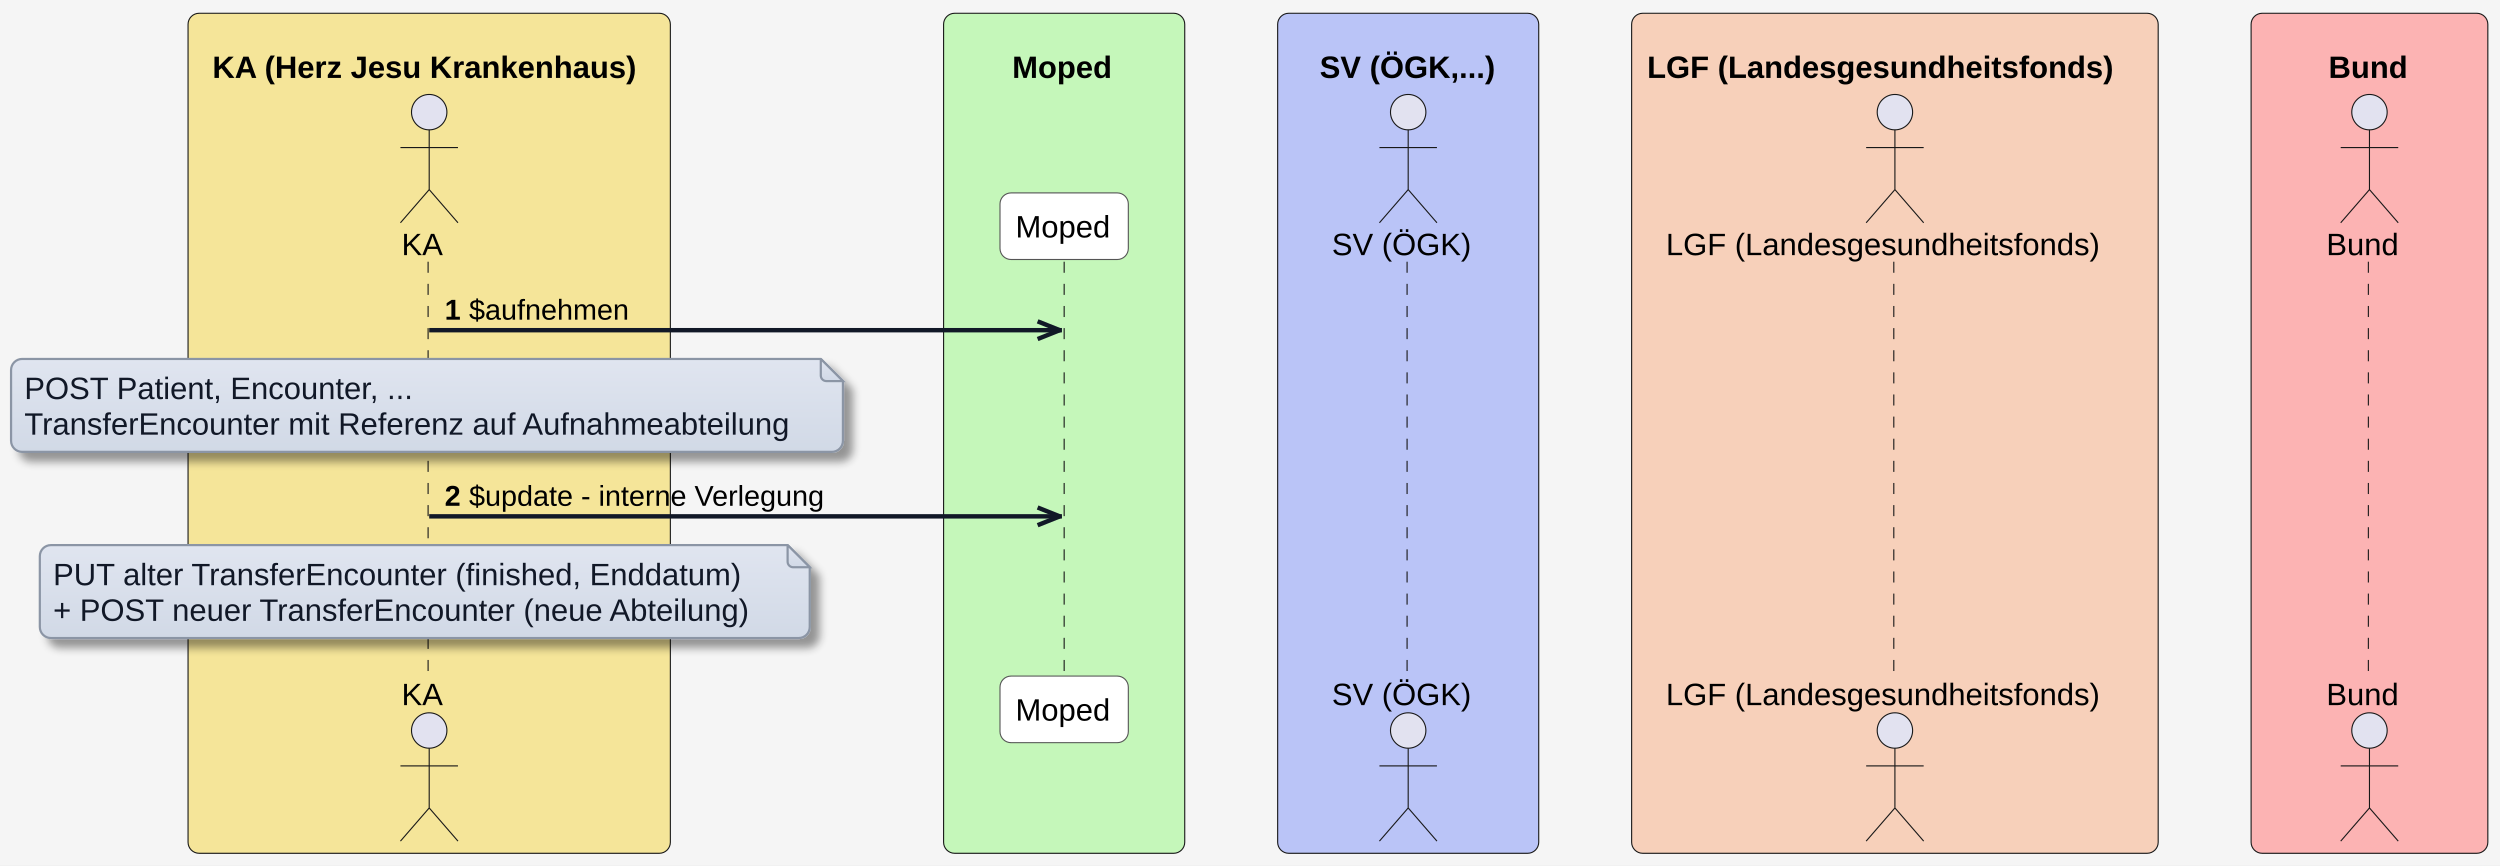
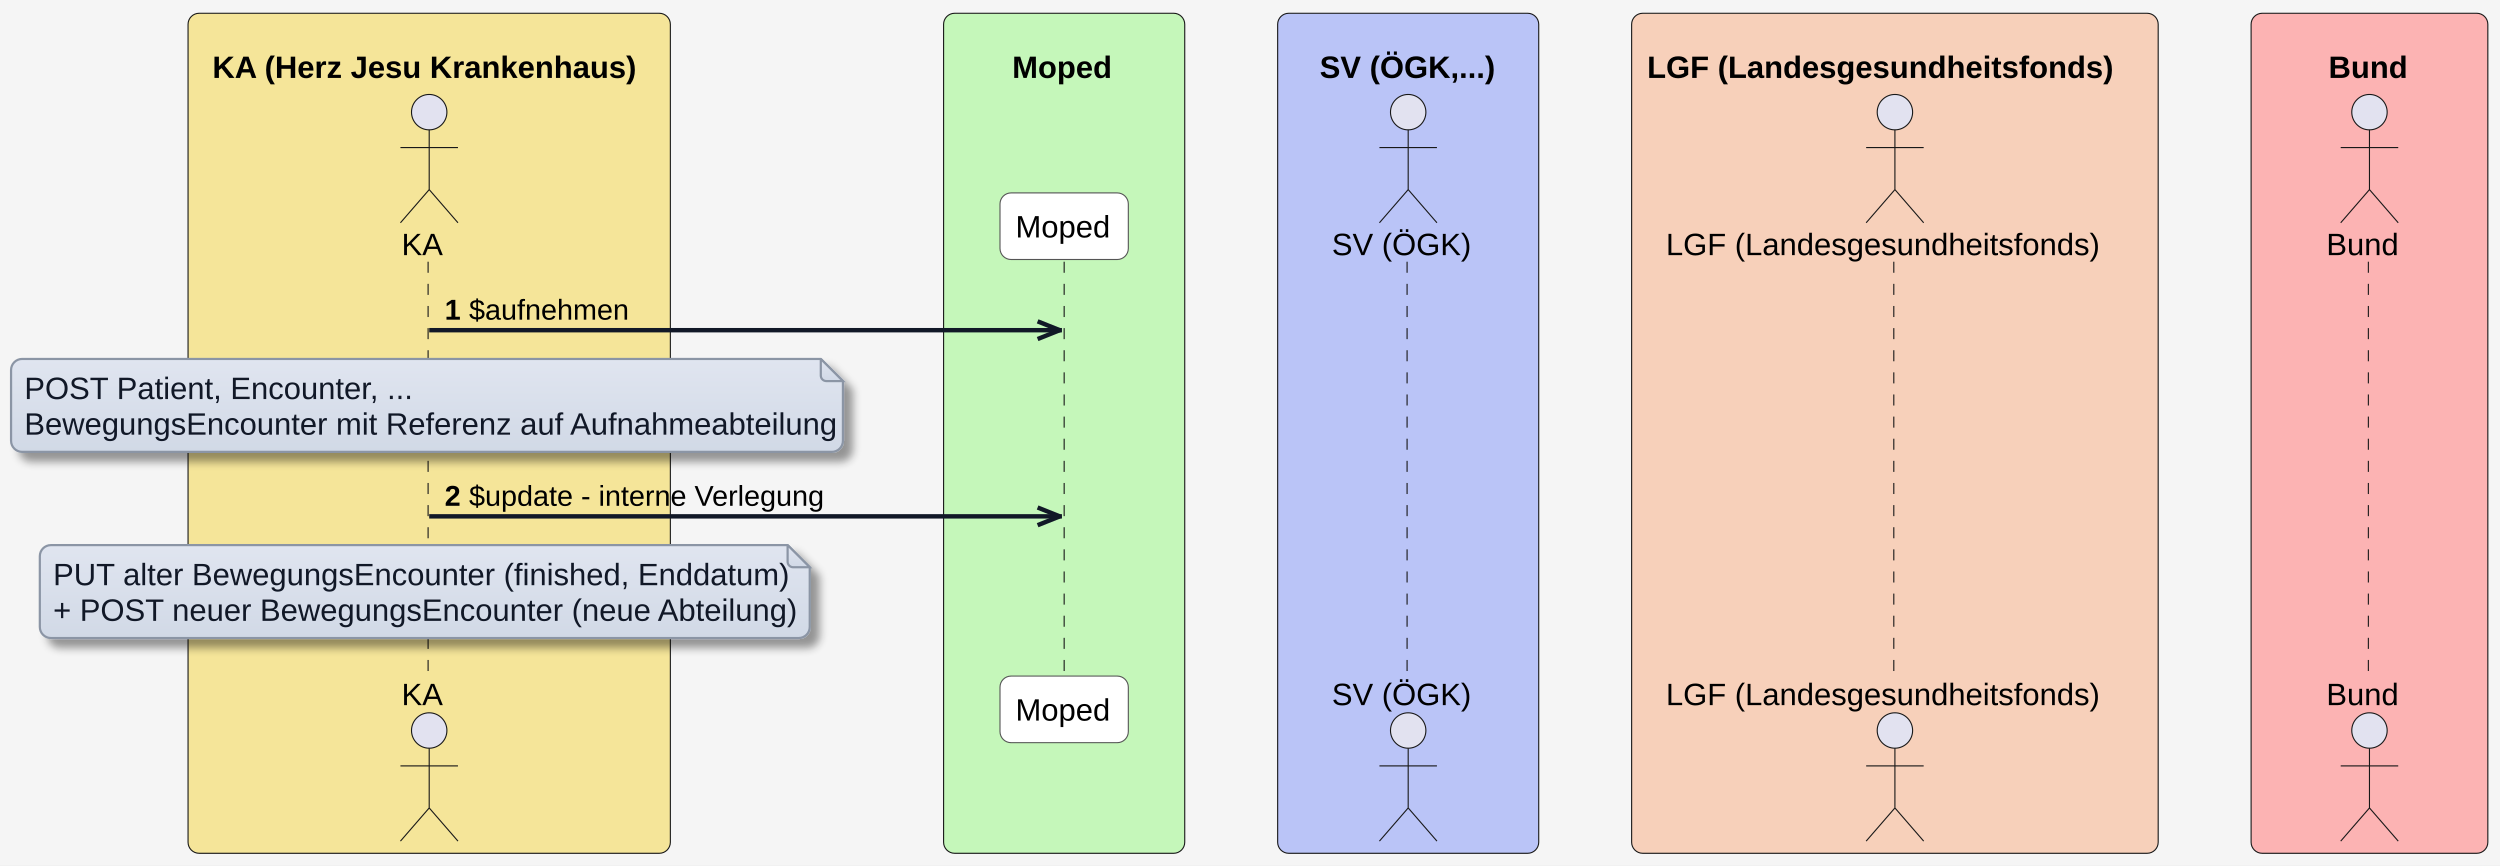
<svg xmlns="http://www.w3.org/2000/svg" contentStyleType="text/css" height="391px" preserveAspectRatio="none" style="width:1130px;height:391px;background:#F5F5F5;" version="1.1" viewBox="0 0 1130 391" width="1130px" zoomAndPan="magnify">
  <defs>
    <linearGradient id="g1vkpq45m3zqy70" x1="50%" x2="50%" y1="0%" y2="100%">
      <stop offset="0%" stop-color="#E0E5F0" />
      <stop offset="100%" stop-color="#D1D9E6" />
    </linearGradient>
    <filter height="300%" id="f1vkpq45m3zqy7" width="300%" x="-1" y="-1">
      <feGaussianBlur result="blurOut" stdDeviation="2.0" />
      <feColorMatrix in="blurOut" result="blurOut2" type="matrix" values="0 0 0 0 0 0 0 0 0 0 0 0 0 0 0 0 0 0 .4 0" />
      <feOffset dx="4.0" dy="4.0" in="blurOut2" result="blurOut3" />
      <feBlend in="SourceGraphic" in2="blurOut3" mode="normal" />
    </filter>
  </defs>
  <g>
    <rect fill="#F5F5F5" height="391" style="stroke:none;stroke-width:1.0;" width="1130" x="0" y="0" />
    <rect fill="#F5E599" height="379.687" rx="5" ry="5" style="stroke:#181818;stroke-width:0.5;" width="218" x="85" y="6" />
    <text fill="#000000" font-family="Arial" font-size="14" font-weight="bold" lengthAdjust="spacing" textLength="4" x="88" y="19.132"> </text>
    <text fill="#000000" font-family="Arial" font-size="14" font-weight="bold" lengthAdjust="spacing" textLength="196" x="96" y="35.23">KA (Herz Jesu Krankenhaus)</text>
    <rect fill="#C5F7BA" height="379.687" rx="5" ry="5" style="stroke:#181818;stroke-width:0.5;" width="109" x="426.5" y="6" />
    <text fill="#000000" font-family="Arial" font-size="14" font-weight="bold" lengthAdjust="spacing" textLength="4" x="429.5" y="19.132"> </text>
    <text fill="#000000" font-family="Arial" font-size="14" font-weight="bold" lengthAdjust="spacing" textLength="47" x="457.5" y="35.23">Moped</text>
    <rect fill="#BAC4F7" height="379.687" rx="5" ry="5" style="stroke:#181818;stroke-width:0.5;" width="118" x="577.5" y="6" />
    <text fill="#000000" font-family="Arial" font-size="14" font-weight="bold" lengthAdjust="spacing" textLength="4" x="580.5" y="19.132"> </text>
    <text fill="#000000" font-family="Arial" font-size="14" font-weight="bold" lengthAdjust="spacing" textLength="80" x="596.5" y="35.23">SV (ÖGK,...)</text>
    <rect fill="#F7D0BA" height="379.687" rx="5" ry="5" style="stroke:#181818;stroke-width:0.5;" width="238" x="737.5" y="6" />
    <text fill="#000000" font-family="Arial" font-size="14" font-weight="bold" lengthAdjust="spacing" textLength="4" x="740.5" y="19.132"> </text>
    <text fill="#000000" font-family="Arial" font-size="14" font-weight="bold" lengthAdjust="spacing" textLength="220" x="744.5" y="35.23">LGF (Landesgesundheitsfonds)</text>
    <rect fill="#FCB3B3" height="379.687" rx="5" ry="5" style="stroke:#181818;stroke-width:0.5;" width="107" x="1017.5" y="6" />
    <text fill="#000000" font-family="Arial" font-size="14" font-weight="bold" lengthAdjust="spacing" textLength="4" x="1020.5" y="19.132"> </text>
    <text fill="#000000" font-family="Arial" font-size="14" font-weight="bold" lengthAdjust="spacing" textLength="37" x="1052.5" y="35.23">Bund</text>
    <line style="stroke:#181818;stroke-width:0.5;stroke-dasharray:5.0,5.0;" x1="193.5" x2="193.5" y1="118.296" y2="306.588" />
    <line style="stroke:#181818;stroke-width:0.5;stroke-dasharray:5.0,5.0;" x1="481" x2="481" y1="118.296" y2="306.588" />
    <line style="stroke:#181818;stroke-width:0.5;stroke-dasharray:5.0,5.0;" x1="636" x2="636" y1="118.296" y2="306.588" />
    <line style="stroke:#181818;stroke-width:0.5;stroke-dasharray:5.0,5.0;" x1="856" x2="856" y1="118.296" y2="306.588" />
    <line style="stroke:#181818;stroke-width:0.5;stroke-dasharray:5.0,5.0;" x1="1070.5" x2="1070.5" y1="118.296" y2="306.588" />
    <text fill="#000000" font-family="Arial" font-size="14" lengthAdjust="spacing" textLength="19" x="181.5" y="115.329">KA</text>
    <ellipse cx="194" cy="50.697" fill="#E2E2F0" rx="8" ry="8" style="stroke:#181818;stroke-width:0.5;" />
    <path d="M194,58.697 L194,85.697 M181,66.697 L207,66.697 M194,85.697 L181,100.697 M194,85.697 L207,100.697 " fill="none" style="stroke:#181818;stroke-width:0.5;" />
    <text fill="#000000" font-family="Arial" font-size="14" lengthAdjust="spacing" textLength="19" x="181.5" y="318.72">KA</text>
    <ellipse cx="194" cy="330.187" fill="#E2E2F0" rx="8" ry="8" style="stroke:#181818;stroke-width:0.5;" />
    <path d="M194,338.187 L194,365.187 M181,346.187 L207,346.187 M194,365.187 L181,380.187 M194,365.187 L207,380.187 " fill="none" style="stroke:#181818;stroke-width:0.5;" />
    <rect fill="#FFFFFF" height="30.099" rx="5" ry="5" style="stroke:#555555;stroke-width:0.5;" width="58" x="452" y="87.197" />
    <text fill="#000000" font-family="Arial" font-size="14" lengthAdjust="spacing" textLength="44" x="459" y="107.329">Moped</text>
    <rect fill="#FFFFFF" height="30.099" rx="5" ry="5" style="stroke:#555555;stroke-width:0.5;" width="58" x="452" y="305.588" />
    <text fill="#000000" font-family="Arial" font-size="14" lengthAdjust="spacing" textLength="44" x="459" y="325.72">Moped</text>
    <text fill="#000000" font-family="Arial" font-size="14" lengthAdjust="spacing" textLength="63" x="602" y="115.329">SV (ÖGK)</text>
    <ellipse cx="636.5" cy="50.697" fill="#E2E2F0" rx="8" ry="8" style="stroke:#181818;stroke-width:0.5;" />
    <path d="M636.5,58.697 L636.5,85.697 M623.5,66.697 L649.5,66.697 M636.5,85.697 L623.5,100.697 M636.5,85.697 L649.5,100.697 " fill="none" style="stroke:#181818;stroke-width:0.5;" />
    <text fill="#000000" font-family="Arial" font-size="14" lengthAdjust="spacing" textLength="63" x="602" y="318.72">SV (ÖGK)</text>
    <ellipse cx="636.5" cy="330.187" fill="#E2E2F0" rx="8" ry="8" style="stroke:#181818;stroke-width:0.5;" />
    <path d="M636.5,338.187 L636.5,365.187 M623.5,346.187 L649.5,346.187 M636.5,365.187 L623.5,380.187 M636.5,365.187 L649.5,380.187 " fill="none" style="stroke:#181818;stroke-width:0.5;" />
    <text fill="#000000" font-family="Arial" font-size="14" lengthAdjust="spacing" textLength="201" x="753" y="115.329">LGF (Landesgesundheitsfonds)</text>
    <ellipse cx="856.5" cy="50.697" fill="#E2E2F0" rx="8" ry="8" style="stroke:#181818;stroke-width:0.5;" />
    <path d="M856.5,58.697 L856.5,85.697 M843.5,66.697 L869.5,66.697 M856.5,85.697 L843.5,100.697 M856.5,85.697 L869.5,100.697 " fill="none" style="stroke:#181818;stroke-width:0.5;" />
    <text fill="#000000" font-family="Arial" font-size="14" lengthAdjust="spacing" textLength="201" x="753" y="318.72">LGF (Landesgesundheitsfonds)</text>
    <ellipse cx="856.5" cy="330.187" fill="#E2E2F0" rx="8" ry="8" style="stroke:#181818;stroke-width:0.5;" />
    <path d="M856.5,338.187 L856.5,365.187 M843.5,346.187 L869.5,346.187 M856.5,365.187 L843.5,380.187 M856.5,365.187 L869.5,380.187 " fill="none" style="stroke:#181818;stroke-width:0.5;" />
    <text fill="#000000" font-family="Arial" font-size="14" lengthAdjust="spacing" textLength="33" x="1051.5" y="115.329">Bund</text>
    <ellipse cx="1071" cy="50.697" fill="#E2E2F0" rx="8" ry="8" style="stroke:#181818;stroke-width:0.5;" />
    <path d="M1071,58.697 L1071,85.697 M1058,66.697 L1084,66.697 M1071,85.697 L1058,100.697 M1071,85.697 L1084,100.697 " fill="none" style="stroke:#181818;stroke-width:0.5;" />
    <text fill="#000000" font-family="Arial" font-size="14" lengthAdjust="spacing" textLength="33" x="1051.5" y="318.72">Bund</text>
    <ellipse cx="1071" cy="330.187" fill="#E2E2F0" rx="8" ry="8" style="stroke:#181818;stroke-width:0.5;" />
    <path d="M1071,338.187 L1071,365.187 M1058,346.187 L1084,346.187 M1071,365.187 L1058,380.187 M1071,365.187 L1084,380.187 " fill="none" style="stroke:#181818;stroke-width:0.5;" />
    <line style="stroke:#111827;stroke-width:2.0;" x1="479" x2="469" y1="149.245" y2="145.245" />
    <line style="stroke:#111827;stroke-width:2.0;" x1="479" x2="469" y1="149.245" y2="153.245" />
    <line style="stroke:#111827;stroke-width:2.0;" x1="194" x2="480" y1="149.245" y2="149.245" />
    <text fill="#000000" font-family="Arial" font-size="13" font-weight="bold" lengthAdjust="spacing" textLength="7" x="201" y="144.49">1</text>
    <text fill="#000000" font-family="Arial" font-size="13" lengthAdjust="spacing" textLength="71" x="212" y="144.49">$aufnehmen</text>
    <path d="M5,167.245 L5,199.245 A5,5 0 0 0 10,204.245 L376,204.245 A5,5 0 0 0 381,199.245 L381,172.245 L371,162.245 L10,162.245 A5,5 0 0 0 5,167.245 " fill="url(#g1vkpq45m3zqy70)" filter="url(#f1vkpq45m3zqy7)" style="stroke:#8B95A5;stroke-width:1.0;" />
    <path d="M371,162.245 L371,169.745 A2.5,2.5 0 0 0 373.5,172.245 L381,172.245 L371,162.245 " fill="url(#g1vkpq45m3zqy70)" style="stroke:#8B95A5;stroke-width:1.0;" />
    <text fill="#111827" font-family="Arial" font-size="14" lengthAdjust="spacing" textLength="179" x="11" y="180.376">POST Patient, Encounter, ...</text>
-     <text fill="#111827" font-family="Arial" font-size="14" lengthAdjust="spacing" textLength="355" x="11" y="196.475">TransferEncounter mit Referenz auf Aufnahmeabteilung</text>
+     <text fill="#111827" font-family="Arial" font-size="14" lengthAdjust="spacing" textLength="355" x="11" y="196.475">BewegungsEncounter mit Referenz auf Aufnahmeabteilung</text>
    <line style="stroke:#111827;stroke-width:2.0;" x1="479" x2="469" y1="233.391" y2="229.391" />
    <line style="stroke:#111827;stroke-width:2.0;" x1="479" x2="469" y1="233.391" y2="237.391" />
    <line style="stroke:#111827;stroke-width:2.0;" x1="194" x2="480" y1="233.391" y2="233.391" />
    <text fill="#000000" font-family="Arial" font-size="13" font-weight="bold" lengthAdjust="spacing" textLength="7" x="201" y="228.636">2</text>
    <text fill="#000000" font-family="Arial" font-size="13" lengthAdjust="spacing" textLength="159" x="212" y="228.636">$update - interne Verlegung</text>
    <path d="M18,251.391 L18,283.391 A5,5 0 0 0 23,288.391 L361,288.391 A5,5 0 0 0 366,283.391 L366,256.391 L356,246.391 L23,246.391 A5,5 0 0 0 18,251.391 " fill="url(#g1vkpq45m3zqy70)" filter="url(#f1vkpq45m3zqy7)" style="stroke:#8B95A5;stroke-width:1.0;" />
    <path d="M356,246.391 L356,253.891 A2.5,2.5 0 0 0 358.5,256.391 L366,256.391 L356,246.391 " fill="url(#g1vkpq45m3zqy70)" style="stroke:#8B95A5;stroke-width:1.0;" />
-     <text fill="#111827" font-family="Arial" font-size="14" lengthAdjust="spacing" textLength="319" x="24" y="264.522">PUT alter TransferEncounter (finished, Enddatum)</text>
-     <text fill="#111827" font-family="Arial" font-size="14" lengthAdjust="spacing" textLength="323" x="24" y="280.621">+ POST neuer TransferEncounter (neue Abteilung)</text>
+     <text fill="#111827" font-family="Arial" font-size="14" lengthAdjust="spacing" textLength="319" x="24" y="264.522">PUT alter BewegungsEncounter (finished, Enddatum)</text>
+     <text fill="#111827" font-family="Arial" font-size="14" lengthAdjust="spacing" textLength="323" x="24" y="280.621">+ POST neuer BewegungsEncounter (neue Abteilung)</text>
  </g>
</svg>
